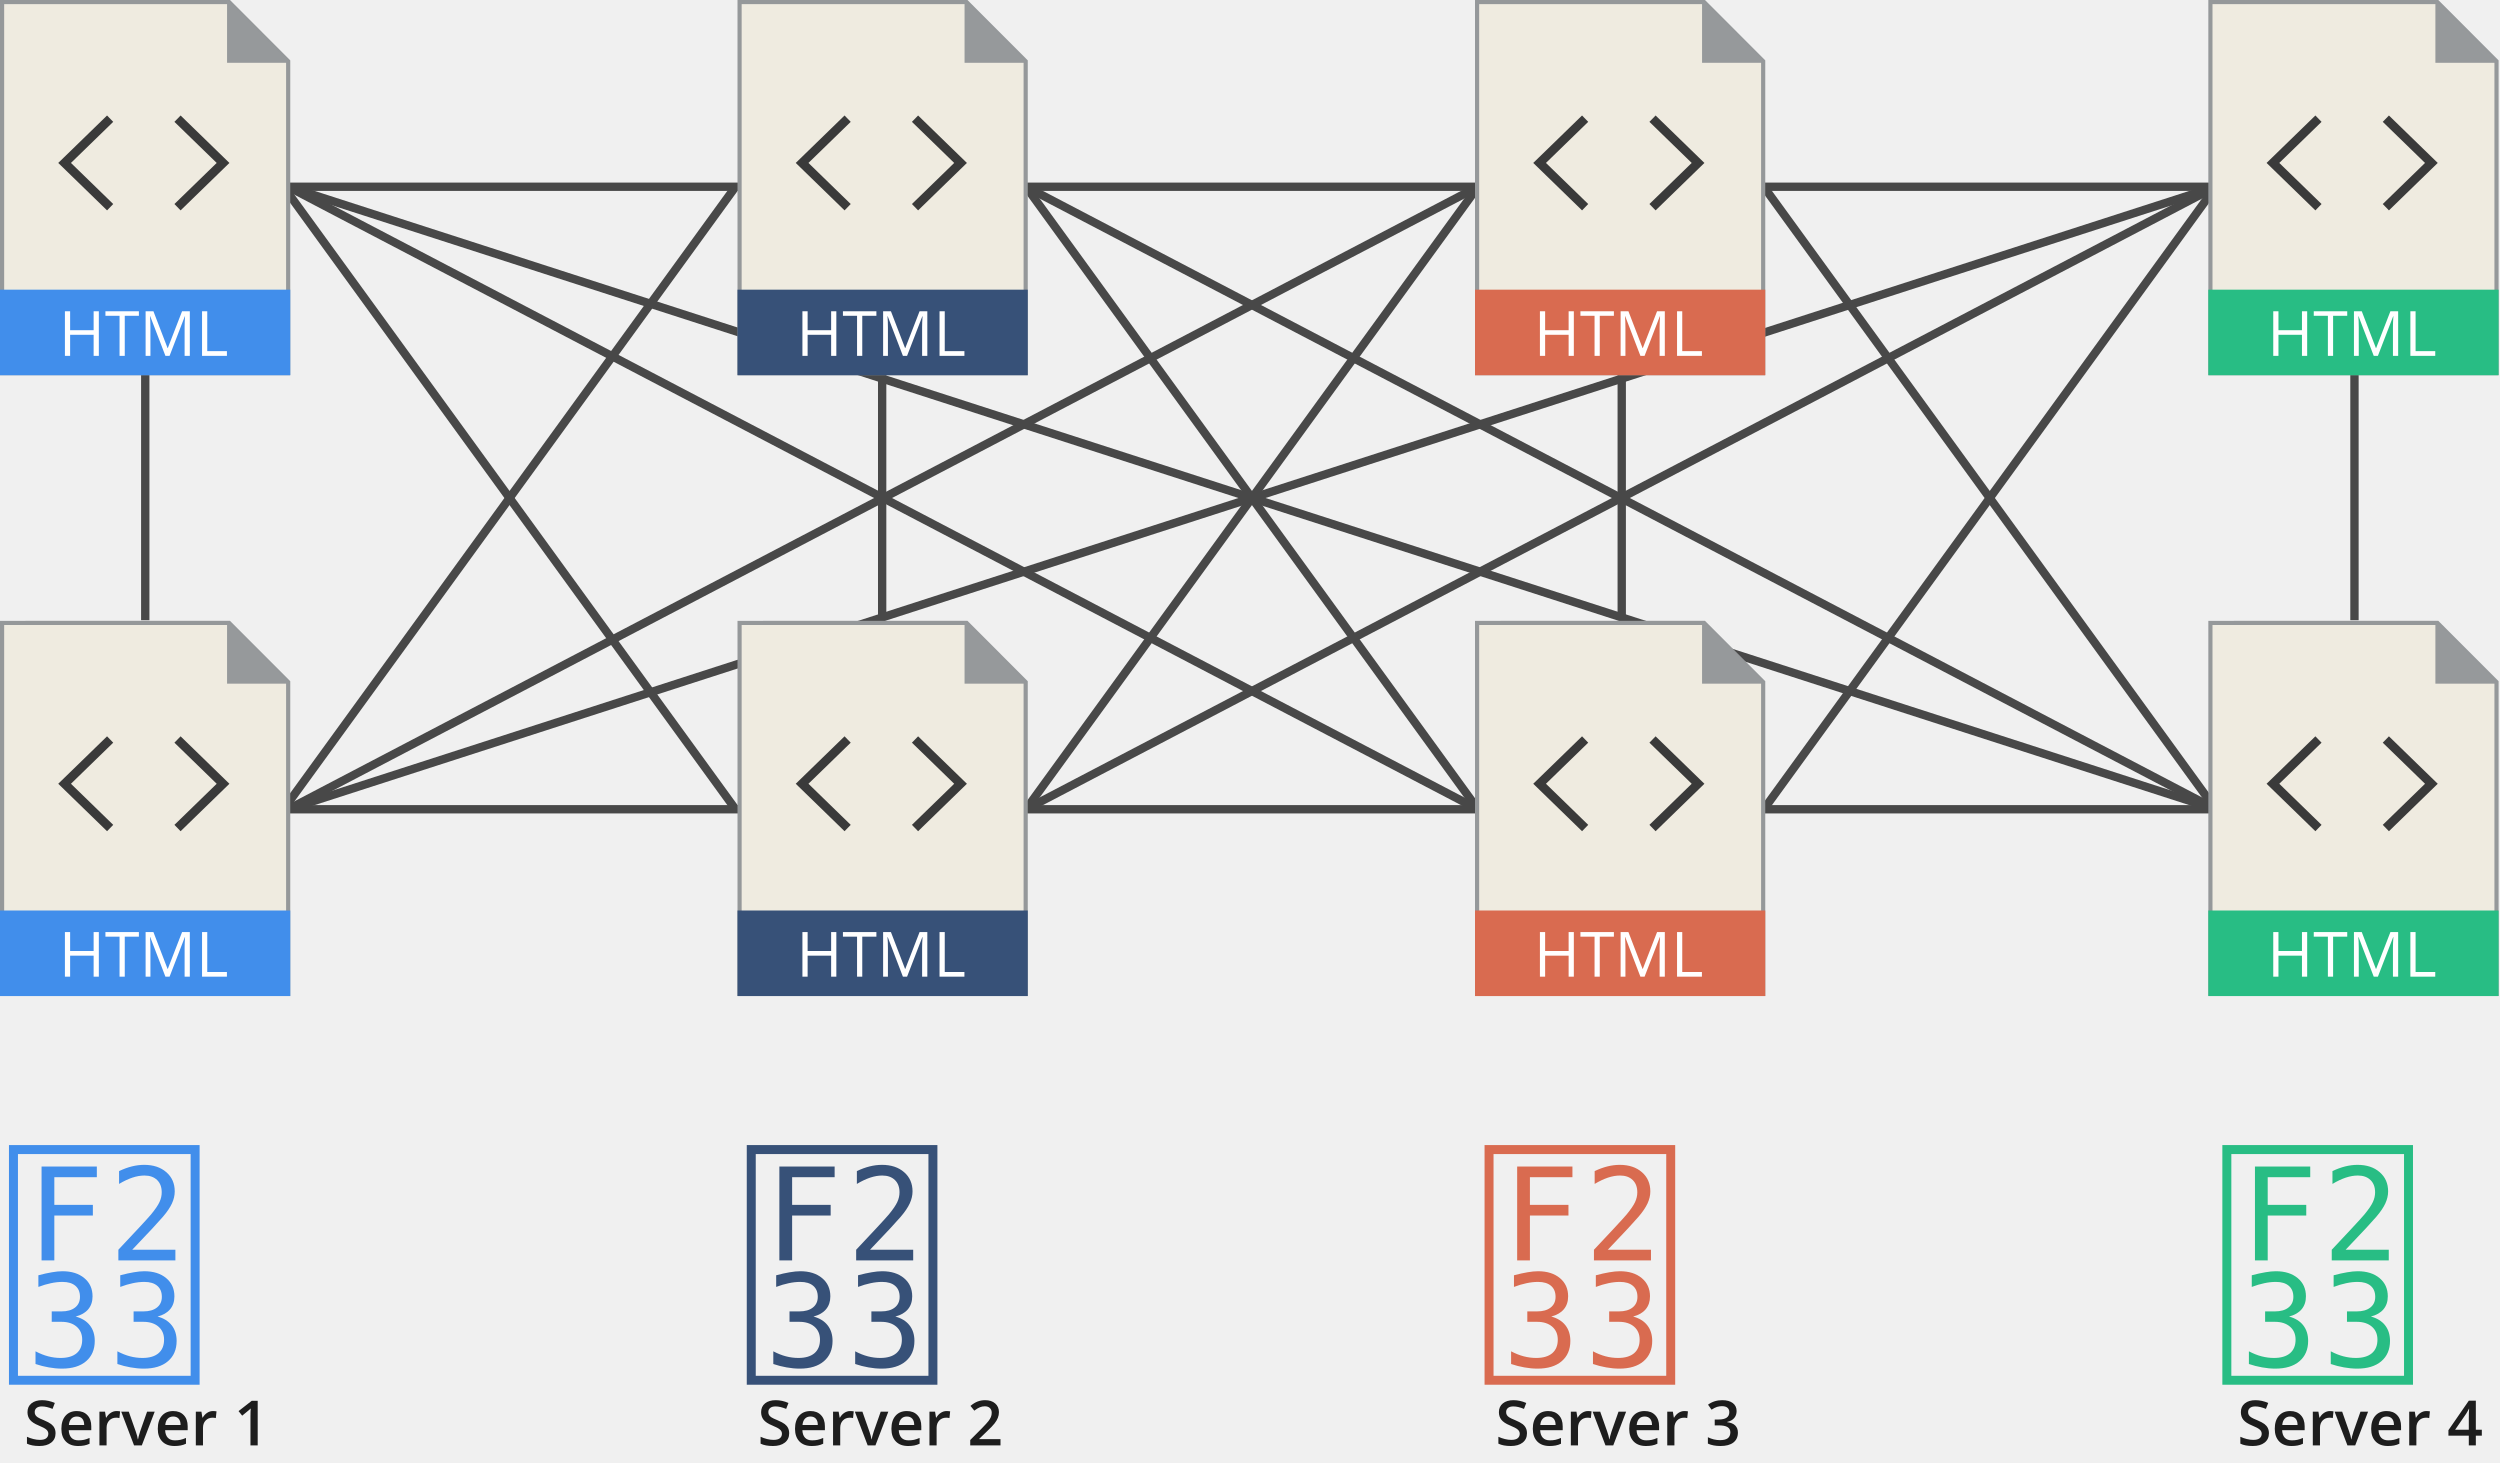
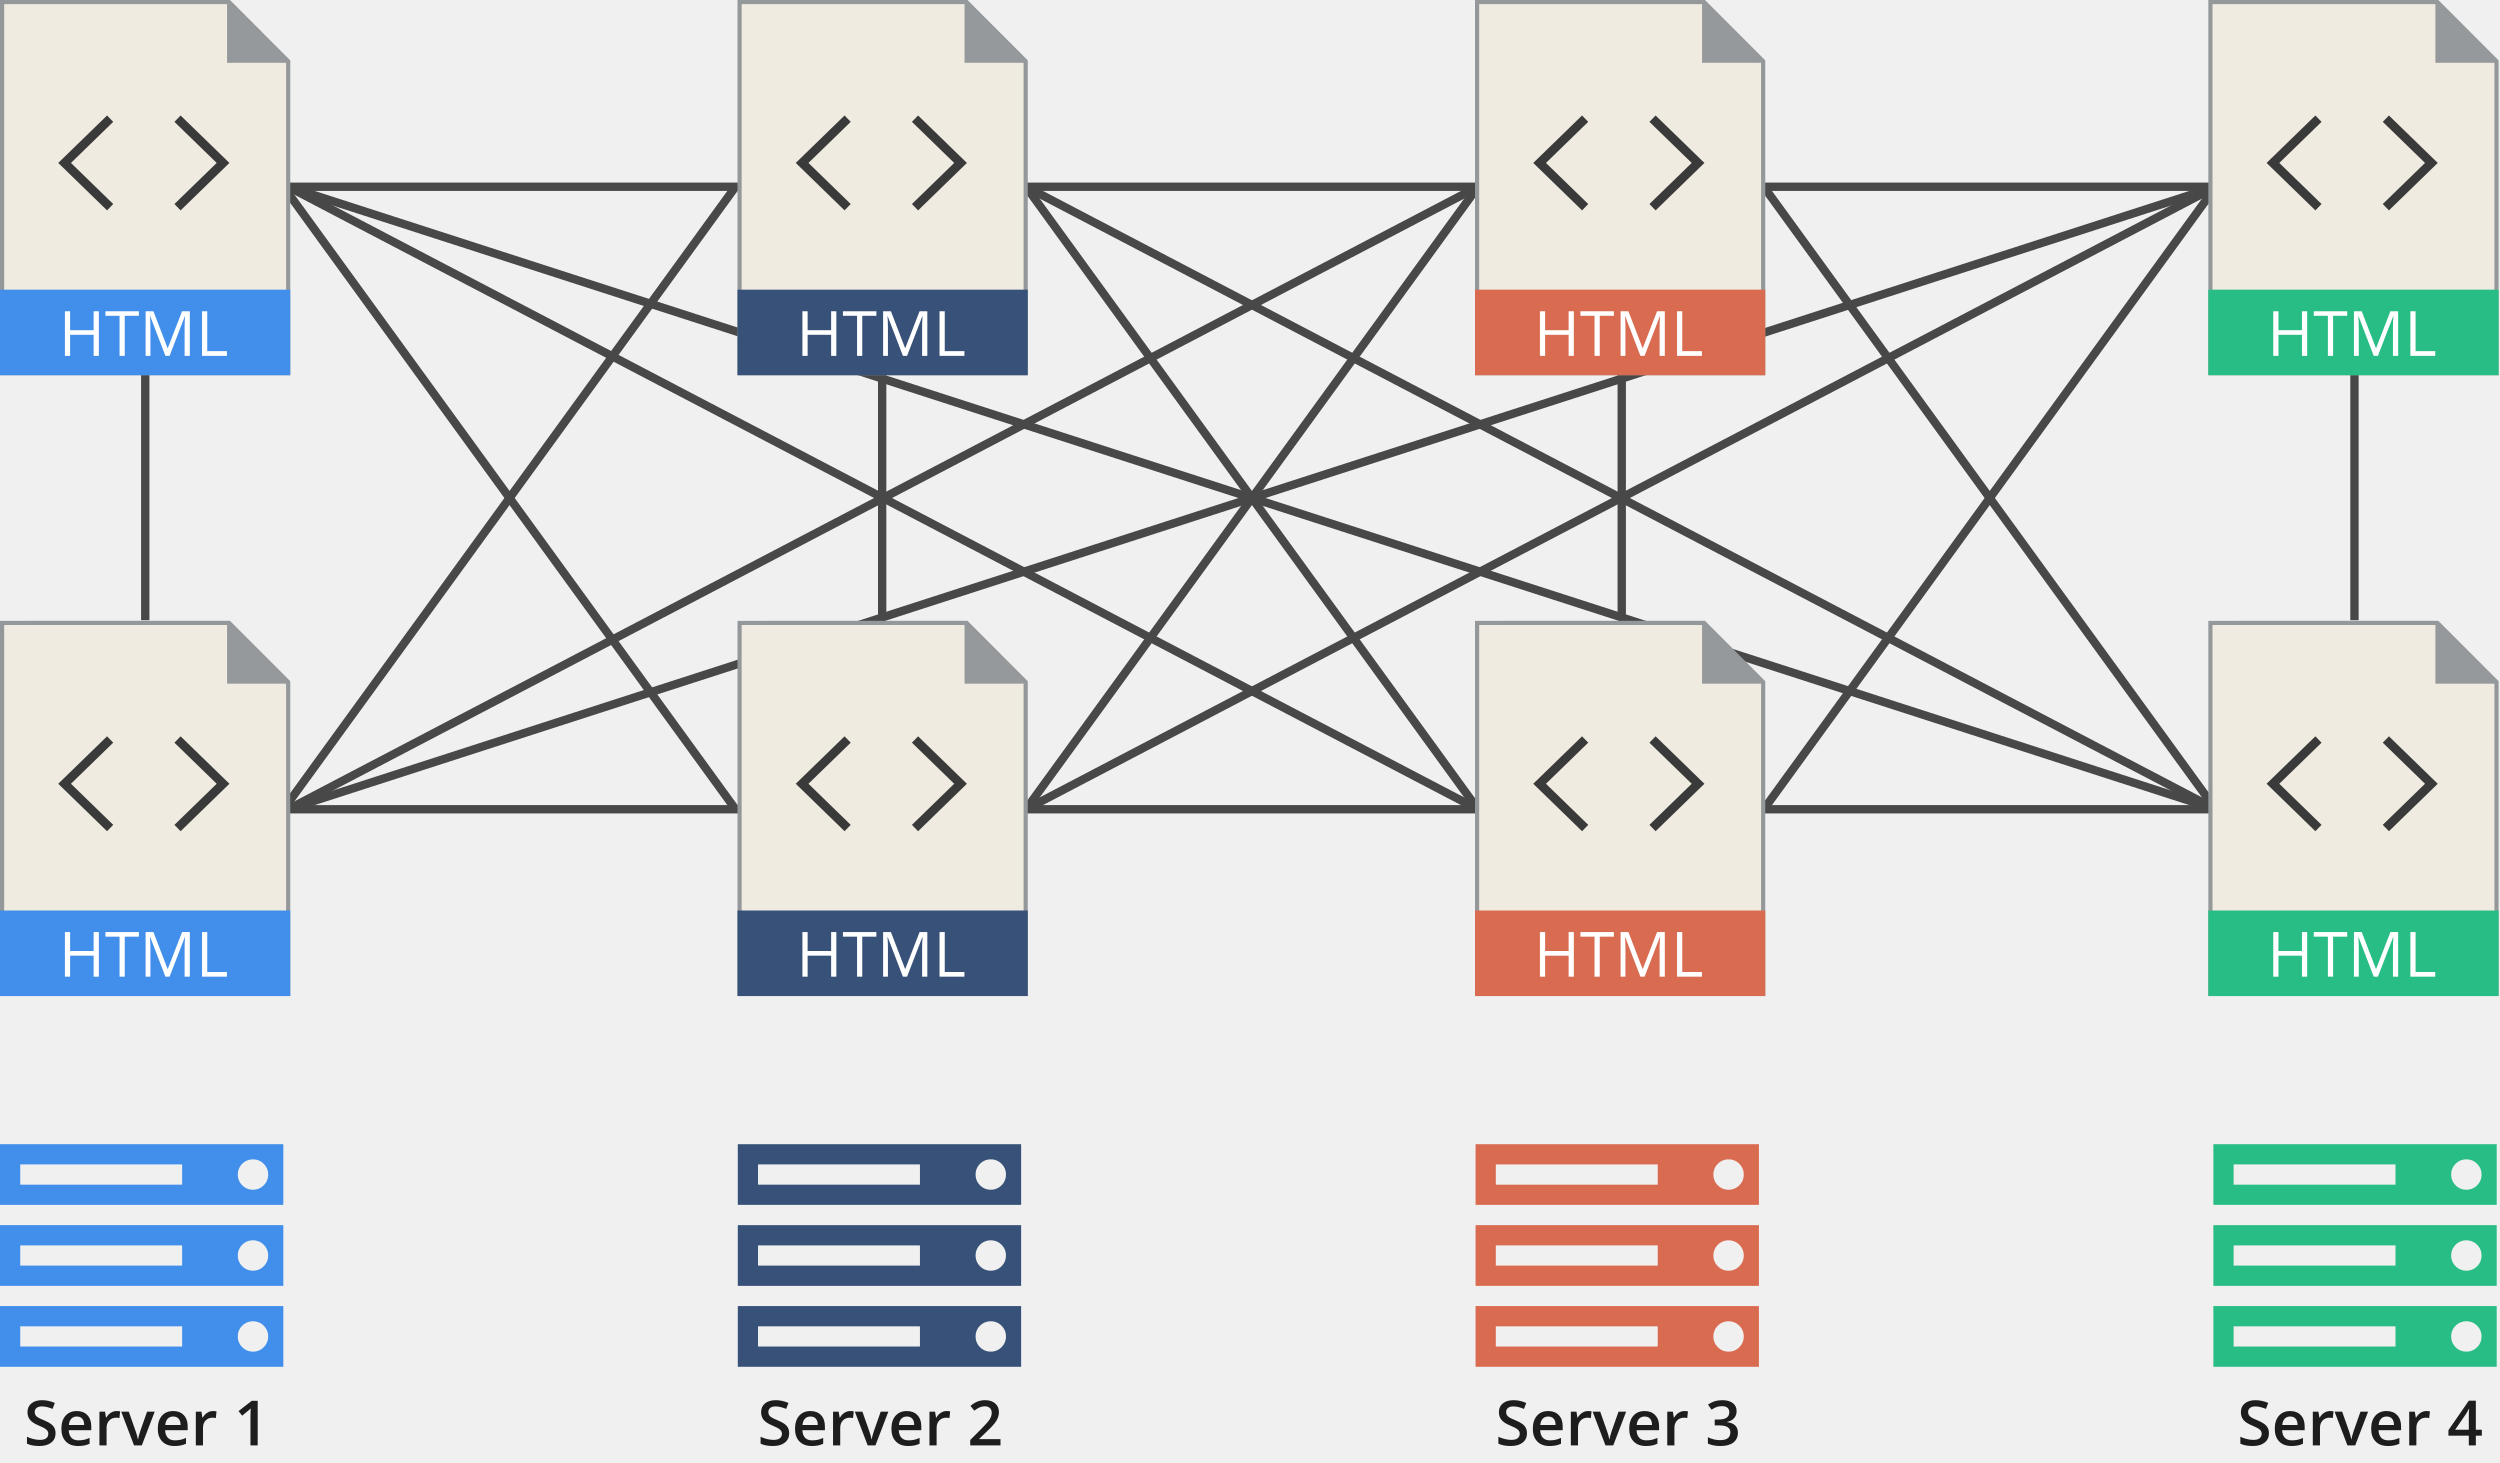
<svg xmlns="http://www.w3.org/2000/svg" viewBox="6640 0 600 351">
  <defs>
-     <style>.a{clip-path:url(#b);}.b{fill:none;stroke:#484848;stroke-width:2px;}.c{fill:#1d1d1d;font-family:OpenSans-SemiBold, Open Sans;font-weight:600;}.c,.l{font-size:15px;}.d,.k{fill:#418eeb;}.d,.e,.f,.g{font-size:68px;font-family:FontAwesome;}.e,.n{fill:#d96b50;}.f,.m{fill:#375178;}.g,.o{fill:#28bd84;}.h{fill:#efebe0;stroke:#95989a;}.i{fill:#96999b;}.j{fill:#3a3a3a;}.l{fill:#fff;font-family:OpenSans-Regular, Open Sans;}.p{fill:rgba(255,255,255,0);}</style>
+     <style>.a{clip-path:url(#b);}.b{fill:none;stroke:#484848;stroke-width:2px;}.c{fill:#1d1d1d;font-family:OpenSans-SemiBold, Open Sans;font-weight:600;}.c,.k{font-size:15px;}.d{fill:#418eeb;}.e{fill:#d96b50;}.f{fill:#375178;}.g{fill:#28bd84;}.h{fill:#efebe0;stroke:#95989a;}.i{fill:#96999b;}.j{fill:#3a3a3a;}.k{fill:#fff;font-family:OpenSans-Regular, Open Sans;}.l{fill:rgba(255,255,255,0);}</style>
    <clipPath id="b">
      <rect x="6640" width="600" height="351" />
    </clipPath>
  </defs>
  <g id="a" class="a">
-     <rect class="p" x="6640" width="600" height="351" />
+     <rect class="l" x="6640" width="600" height="351" />
    <g transform="translate(6640)">
      <line class="b" x2="285.527" y2="149.403" transform="translate(69.168 44.821)" />
      <line class="b" x2="462.597" y2="149.403" transform="translate(69.168 44.821)" />
      <line class="b" x2="108.456" transform="translate(423.31 194.224)" />
      <line class="b" x2="108.456" transform="translate(246.239 194.224)" />
      <line class="b" x2="110.438" transform="translate(68.062 194.224)" />
      <line class="b" y1="149.403" x2="108.456" transform="translate(423.31 44.821)" />
      <line class="b" y1="149.403" x2="108.456" transform="translate(246.239 44.821)" />
      <line class="b" y1="149.403" x2="108.456" transform="translate(68.062 44.821)" />
      <line class="b" x2="108.456" transform="translate(423.31 44.821)" />
      <line class="b" x2="108.456" transform="translate(246.239 44.821)" />
      <line class="b" x2="110.438" transform="translate(68.062 44.821)" />
      <line class="b" x2="108.456" y2="149.403" transform="translate(423.31 44.821)" />
      <line class="b" x2="108.456" y2="149.403" transform="translate(246.239 44.821)" />
      <line class="b" x2="108.456" y2="149.403" transform="translate(68.062 44.821)" />
      <line class="b" y1="149.403" x2="285.527" transform="translate(246.239 44.821)" />
      <line class="b" y1="149.403" x2="462.597" transform="translate(69.168 44.821)" />
      <line class="b" y1="149.403" x2="285.527" transform="translate(69.168 44.821)" />
      <line class="b" y2="59.761" transform="translate(34.861 89.089)" />
      <line class="b" y2="59.761" transform="translate(389.216 89.089)" />
      <line class="b" y2="59.761" transform="translate(211.718 89.089)" />
      <line class="b" y2="59.761" transform="translate(565.073 89.089)" />
      <line class="b" x2="285.527" y2="149.403" transform="translate(246.239 44.821)" />
      <text class="c" transform="translate(35.213 346.901)">
        <tspan x="-29.476" y="0">Server 1</tspan>
      </text>
      <text class="c" transform="translate(388.355 346.901)">
        <tspan x="-29.476" y="0">Server 3</tspan>
      </text>
      <text class="c" transform="translate(211.284 346.901)">
        <tspan x="-29.476" y="0">Server 2</tspan>
      </text>
      <text class="c" transform="translate(566.426 346.901)">
        <tspan x="-29.476" y="0">Server 4</tspan>
      </text>
-       <text class="d" transform="translate(0 328.033)">
-         <tspan x="0" y="0"></tspan>
-       </text>
-       <text class="e" transform="translate(354.141 328.033)">
-         <tspan x="0" y="0"></tspan>
-       </text>
-       <text class="f" transform="translate(177.071 328.033)">
-         <tspan x="0" y="0"></tspan>
-       </text>
-       <text class="g" transform="translate(531.212 328.033)">
-         <tspan x="0" y="0"></tspan>
-       </text>
+       <path class="d" d="M4.857-4.857H43.714V-9.714H4.857Zm0-19.429H43.714v-4.857H4.857ZM63.295-4.705a3.513,3.513,0,0,0,1.063-2.58,3.513,3.513,0,0,0-1.063-2.58,3.513,3.513,0,0,0-2.58-1.062,3.513,3.513,0,0,0-2.58,1.062,3.513,3.513,0,0,0-1.062,2.58,3.513,3.513,0,0,0,1.063,2.58,3.513,3.513,0,0,0,2.58,1.063A3.513,3.513,0,0,0,63.295-4.705ZM4.857-43.714H43.714v-4.857H4.857Zm58.438,19.58a3.513,3.513,0,0,0,1.063-2.58,3.513,3.513,0,0,0-1.063-2.58,3.513,3.513,0,0,0-2.58-1.062,3.513,3.513,0,0,0-2.58,1.063,3.513,3.513,0,0,0-1.062,2.58,3.513,3.513,0,0,0,1.063,2.58,3.513,3.513,0,0,0,2.58,1.063A3.513,3.513,0,0,0,63.295-24.134Zm0-19.429a3.513,3.513,0,0,0,1.063-2.58,3.513,3.513,0,0,0-1.063-2.58,3.513,3.513,0,0,0-2.58-1.062,3.513,3.513,0,0,0-2.58,1.063,3.513,3.513,0,0,0-1.062,2.58,3.513,3.513,0,0,0,1.063,2.58,3.513,3.513,0,0,0,2.58,1.063A3.513,3.513,0,0,0,63.295-43.562ZM68-14.571V0H0V-14.571ZM68-34v14.571H0V-34Zm0-19.429v14.571H0V-53.429Z" transform="translate(0 328.033)" />
+       <path class="e" d="M4.857-4.857H43.714V-9.714H4.857Zm0-19.429H43.714v-4.857H4.857ZM63.295-4.705a3.513,3.513,0,0,0,1.063-2.58,3.513,3.513,0,0,0-1.063-2.58,3.513,3.513,0,0,0-2.58-1.062,3.513,3.513,0,0,0-2.58,1.062,3.513,3.513,0,0,0-1.062,2.58,3.513,3.513,0,0,0,1.063,2.58,3.513,3.513,0,0,0,2.58,1.063A3.513,3.513,0,0,0,63.295-4.705ZM4.857-43.714H43.714v-4.857H4.857Zm58.438,19.58a3.513,3.513,0,0,0,1.063-2.58,3.513,3.513,0,0,0-1.063-2.58,3.513,3.513,0,0,0-2.58-1.062,3.513,3.513,0,0,0-2.58,1.063,3.513,3.513,0,0,0-1.062,2.58,3.513,3.513,0,0,0,1.063,2.58,3.513,3.513,0,0,0,2.58,1.063A3.513,3.513,0,0,0,63.295-24.134Zm0-19.429a3.513,3.513,0,0,0,1.063-2.58,3.513,3.513,0,0,0-1.063-2.58,3.513,3.513,0,0,0-2.58-1.062,3.513,3.513,0,0,0-2.58,1.063,3.513,3.513,0,0,0-1.062,2.58,3.513,3.513,0,0,0,1.063,2.58,3.513,3.513,0,0,0,2.58,1.063A3.513,3.513,0,0,0,63.295-43.562ZM68-14.571V0H0V-14.571ZM68-34v14.571H0V-34Zm0-19.429v14.571H0V-53.429Z" transform="translate(354.141 328.033)" />
+       <path class="f" d="M4.857-4.857H43.714V-9.714H4.857Zm0-19.429H43.714v-4.857H4.857ZM63.295-4.705a3.513,3.513,0,0,0,1.063-2.58,3.513,3.513,0,0,0-1.063-2.58,3.513,3.513,0,0,0-2.58-1.062,3.513,3.513,0,0,0-2.58,1.062,3.513,3.513,0,0,0-1.062,2.58,3.513,3.513,0,0,0,1.063,2.58,3.513,3.513,0,0,0,2.58,1.063A3.513,3.513,0,0,0,63.295-4.705ZM4.857-43.714H43.714v-4.857H4.857Zm58.438,19.58a3.513,3.513,0,0,0,1.063-2.58,3.513,3.513,0,0,0-1.063-2.58,3.513,3.513,0,0,0-2.58-1.062,3.513,3.513,0,0,0-2.58,1.063,3.513,3.513,0,0,0-1.062,2.58,3.513,3.513,0,0,0,1.063,2.58,3.513,3.513,0,0,0,2.58,1.063A3.513,3.513,0,0,0,63.295-24.134Zm0-19.429a3.513,3.513,0,0,0,1.063-2.58,3.513,3.513,0,0,0-1.063-2.58,3.513,3.513,0,0,0-2.58-1.062,3.513,3.513,0,0,0-2.58,1.063,3.513,3.513,0,0,0-1.062,2.58,3.513,3.513,0,0,0,1.063,2.58,3.513,3.513,0,0,0,2.58,1.063A3.513,3.513,0,0,0,63.295-43.562ZM68-14.571V0H0V-14.571ZM68-34v14.571H0V-34Zm0-19.429v14.571H0V-53.429Z" transform="translate(177.071 328.033)" />
+       <path class="g" d="M4.857-4.857H43.714V-9.714H4.857Zm0-19.429H43.714v-4.857H4.857ZM63.295-4.705a3.513,3.513,0,0,0,1.063-2.58,3.513,3.513,0,0,0-1.063-2.58,3.513,3.513,0,0,0-2.58-1.062,3.513,3.513,0,0,0-2.58,1.062,3.513,3.513,0,0,0-1.062,2.58,3.513,3.513,0,0,0,1.063,2.58,3.513,3.513,0,0,0,2.58,1.063A3.513,3.513,0,0,0,63.295-4.705ZM4.857-43.714H43.714v-4.857H4.857Zm58.438,19.58a3.513,3.513,0,0,0,1.063-2.58,3.513,3.513,0,0,0-1.063-2.58,3.513,3.513,0,0,0-2.58-1.062,3.513,3.513,0,0,0-2.58,1.063,3.513,3.513,0,0,0-1.062,2.58,3.513,3.513,0,0,0,1.063,2.58,3.513,3.513,0,0,0,2.58,1.063A3.513,3.513,0,0,0,63.295-24.134Zm0-19.429a3.513,3.513,0,0,0,1.063-2.58,3.513,3.513,0,0,0-1.063-2.58,3.513,3.513,0,0,0-2.58-1.062,3.513,3.513,0,0,0-2.58,1.063,3.513,3.513,0,0,0-1.062,2.58,3.513,3.513,0,0,0,1.063,2.58,3.513,3.513,0,0,0,2.58,1.063A3.513,3.513,0,0,0,63.295-43.562ZM68-14.571V0H0V-14.571ZM68-34v14.571H0V-34Zm0-19.429v14.571H0V-53.429Z" transform="translate(531.212 328.033)" />
      <g transform="translate(0)">
        <path class="h" d="M12072.021,6428.36v89.047h68.664v-74.852l-14.182-14.2Z" transform="translate(-12071.521 -6427.86)" />
        <path class="i" d="M12150.17,6428.361v15.079h15.013Z" transform="translate(-12095.676 -6428.36)" />
        <g transform="translate(13.977 27.716)">
          <g transform="translate(0)">
            <path class="j" d="M91.091,1.526,89.61,0,77.895,11.388,89.61,22.776l1.481-1.527L80.948,11.388Z" transform="translate(-77.895)" />
          </g>
        </g>
        <g transform="translate(55.059 50.493) rotate(180)">
          <path class="j" d="M13.2,1.526,11.715,0,0,11.388,11.715,22.776,13.2,21.25,3.053,11.388Z" />
        </g>
-         <rect class="k" width="69.66" height="20.537" transform="translate(0 69.521)" />
-         <text class="l" transform="translate(34.459 85.404)">
+         <rect class="d" width="69.66" height="20.537" transform="translate(0 69.521)" />
+         <text class="k" transform="translate(34.459 85.404)">
          <tspan x="-20.347" y="0">HTML</tspan>
        </text>
      </g>
      <g transform="translate(0 149)">
        <path class="h" d="M12072.021,6428.36v89.047h68.664v-74.852l-14.182-14.2Z" transform="translate(-12071.521 -6427.86)" />
        <path class="i" d="M12150.17,6428.361v15.079h15.013Z" transform="translate(-12095.676 -6428.36)" />
        <g transform="translate(13.977 27.716)">
          <g transform="translate(0)">
            <path class="j" d="M91.091,1.526,89.61,0,77.895,11.388,89.61,22.776l1.481-1.527L80.948,11.388Z" transform="translate(-77.895)" />
          </g>
        </g>
        <g transform="translate(55.059 50.493) rotate(180)">
          <path class="j" d="M13.2,1.526,11.715,0,0,11.388,11.715,22.776,13.2,21.25,3.053,11.388Z" />
        </g>
-         <rect class="k" width="69.66" height="20.537" transform="translate(0 69.521)" />
-         <text class="l" transform="translate(34.459 85.404)">
+         <rect class="d" width="69.66" height="20.537" transform="translate(0 69.521)" />
+         <text class="k" transform="translate(34.459 85.404)">
          <tspan x="-20.347" y="0">HTML</tspan>
        </text>
      </g>
      <g transform="translate(177 149)">
        <path class="h" d="M12072.021,6428.36v89.047h68.664v-74.852l-14.182-14.2Z" transform="translate(-12071.521 -6427.86)" />
        <path class="i" d="M12150.17,6428.361v15.079h15.013Z" transform="translate(-12095.676 -6428.36)" />
        <g transform="translate(13.977 27.716)">
          <g transform="translate(0)">
            <path class="j" d="M91.091,1.526,89.61,0,77.895,11.388,89.61,22.776l1.481-1.527L80.948,11.388Z" transform="translate(-77.895)" />
          </g>
        </g>
        <g transform="translate(55.059 50.493) rotate(180)">
          <path class="j" d="M13.2,1.526,11.715,0,0,11.388,11.715,22.776,13.2,21.25,3.053,11.388Z" />
        </g>
-         <rect class="m" width="69.66" height="20.537" transform="translate(0 69.521)" />
-         <text class="l" transform="translate(34.459 85.404)">
+         <rect class="f" width="69.66" height="20.537" transform="translate(0 69.521)" />
+         <text class="k" transform="translate(34.459 85.404)">
          <tspan x="-20.347" y="0">HTML</tspan>
        </text>
      </g>
      <g transform="translate(354 149)">
        <path class="h" d="M12072.021,6428.36v89.047h68.664v-74.852l-14.182-14.2Z" transform="translate(-12071.521 -6427.86)" />
        <path class="i" d="M12150.17,6428.361v15.079h15.013Z" transform="translate(-12095.676 -6428.36)" />
        <g transform="translate(13.977 27.716)">
          <g transform="translate(0)">
            <path class="j" d="M91.091,1.526,89.61,0,77.895,11.388,89.61,22.776l1.481-1.527L80.948,11.388Z" transform="translate(-77.895)" />
          </g>
        </g>
        <g transform="translate(55.059 50.493) rotate(180)">
          <path class="j" d="M13.2,1.526,11.715,0,0,11.388,11.715,22.776,13.2,21.25,3.053,11.388Z" />
        </g>
-         <rect class="n" width="69.66" height="20.537" transform="translate(0 69.521)" />
-         <text class="l" transform="translate(34.459 85.404)">
+         <rect class="e" width="69.66" height="20.537" transform="translate(0 69.521)" />
+         <text class="k" transform="translate(34.459 85.404)">
          <tspan x="-20.347" y="0">HTML</tspan>
        </text>
      </g>
      <g transform="translate(530 149)">
        <path class="h" d="M12072.021,6428.36v89.047h68.664v-74.852l-14.182-14.2Z" transform="translate(-12071.521 -6427.86)" />
        <path class="i" d="M12150.17,6428.361v15.079h15.013Z" transform="translate(-12095.676 -6428.36)" />
        <g transform="translate(13.977 27.716)">
          <g transform="translate(0)">
            <path class="j" d="M91.091,1.526,89.61,0,77.895,11.388,89.61,22.776l1.481-1.527L80.948,11.388Z" transform="translate(-77.895)" />
          </g>
        </g>
        <g transform="translate(55.059 50.493) rotate(180)">
          <path class="j" d="M13.2,1.526,11.715,0,0,11.388,11.715,22.776,13.2,21.25,3.053,11.388Z" />
        </g>
-         <rect class="o" width="69.66" height="20.537" transform="translate(0 69.521)" />
-         <text class="l" transform="translate(34.459 85.404)">
+         <rect class="g" width="69.66" height="20.537" transform="translate(0 69.521)" />
+         <text class="k" transform="translate(34.459 85.404)">
          <tspan x="-20.347" y="0">HTML</tspan>
        </text>
      </g>
      <g transform="translate(177)">
        <path class="h" d="M12072.021,6428.36v89.047h68.664v-74.852l-14.182-14.2Z" transform="translate(-12071.521 -6427.86)" />
        <path class="i" d="M12150.17,6428.361v15.079h15.013Z" transform="translate(-12095.676 -6428.36)" />
        <g transform="translate(13.977 27.716)">
          <g transform="translate(0)">
            <path class="j" d="M91.091,1.526,89.61,0,77.895,11.388,89.61,22.776l1.481-1.527L80.948,11.388Z" transform="translate(-77.895)" />
          </g>
        </g>
        <g transform="translate(55.059 50.493) rotate(180)">
          <path class="j" d="M13.2,1.526,11.715,0,0,11.388,11.715,22.776,13.2,21.25,3.053,11.388Z" />
        </g>
-         <rect class="m" width="69.66" height="20.537" transform="translate(0 69.521)" />
-         <text class="l" transform="translate(34.459 85.404)">
+         <rect class="f" width="69.66" height="20.537" transform="translate(0 69.521)" />
+         <text class="k" transform="translate(34.459 85.404)">
          <tspan x="-20.347" y="0">HTML</tspan>
        </text>
      </g>
      <g transform="translate(354)">
        <path class="h" d="M12072.021,6428.36v89.047h68.664v-74.852l-14.182-14.2Z" transform="translate(-12071.521 -6427.86)" />
        <path class="i" d="M12150.17,6428.361v15.079h15.013Z" transform="translate(-12095.676 -6428.36)" />
        <g transform="translate(13.977 27.716)">
          <g transform="translate(0)">
            <path class="j" d="M91.091,1.526,89.61,0,77.895,11.388,89.61,22.776l1.481-1.527L80.948,11.388Z" transform="translate(-77.895)" />
          </g>
        </g>
        <g transform="translate(55.059 50.493) rotate(180)">
          <path class="j" d="M13.2,1.526,11.715,0,0,11.388,11.715,22.776,13.2,21.25,3.053,11.388Z" />
        </g>
-         <rect class="n" width="69.66" height="20.537" transform="translate(0 69.521)" />
-         <text class="l" transform="translate(34.459 85.404)">
+         <rect class="e" width="69.66" height="20.537" transform="translate(0 69.521)" />
+         <text class="k" transform="translate(34.459 85.404)">
          <tspan x="-20.347" y="0">HTML</tspan>
        </text>
      </g>
      <g transform="translate(530)">
        <path class="h" d="M12072.021,6428.36v89.047h68.664v-74.852l-14.182-14.2Z" transform="translate(-12071.521 -6427.86)" />
        <path class="i" d="M12150.17,6428.361v15.079h15.013Z" transform="translate(-12095.676 -6428.36)" />
        <g transform="translate(13.977 27.716)">
          <g transform="translate(0)">
            <path class="j" d="M91.091,1.526,89.61,0,77.895,11.388,89.61,22.776l1.481-1.527L80.948,11.388Z" transform="translate(-77.895)" />
          </g>
        </g>
        <g transform="translate(55.059 50.493) rotate(180)">
          <path class="j" d="M13.2,1.526,11.715,0,0,11.388,11.715,22.776,13.2,21.25,3.053,11.388Z" />
        </g>
-         <rect class="o" width="69.66" height="20.537" transform="translate(0 69.521)" />
-         <text class="l" transform="translate(34.459 85.404)">
+         <rect class="g" width="69.66" height="20.537" transform="translate(0 69.521)" />
+         <text class="k" transform="translate(34.459 85.404)">
          <tspan x="-20.347" y="0">HTML</tspan>
        </text>
      </g>
    </g>
  </g>
</svg>
